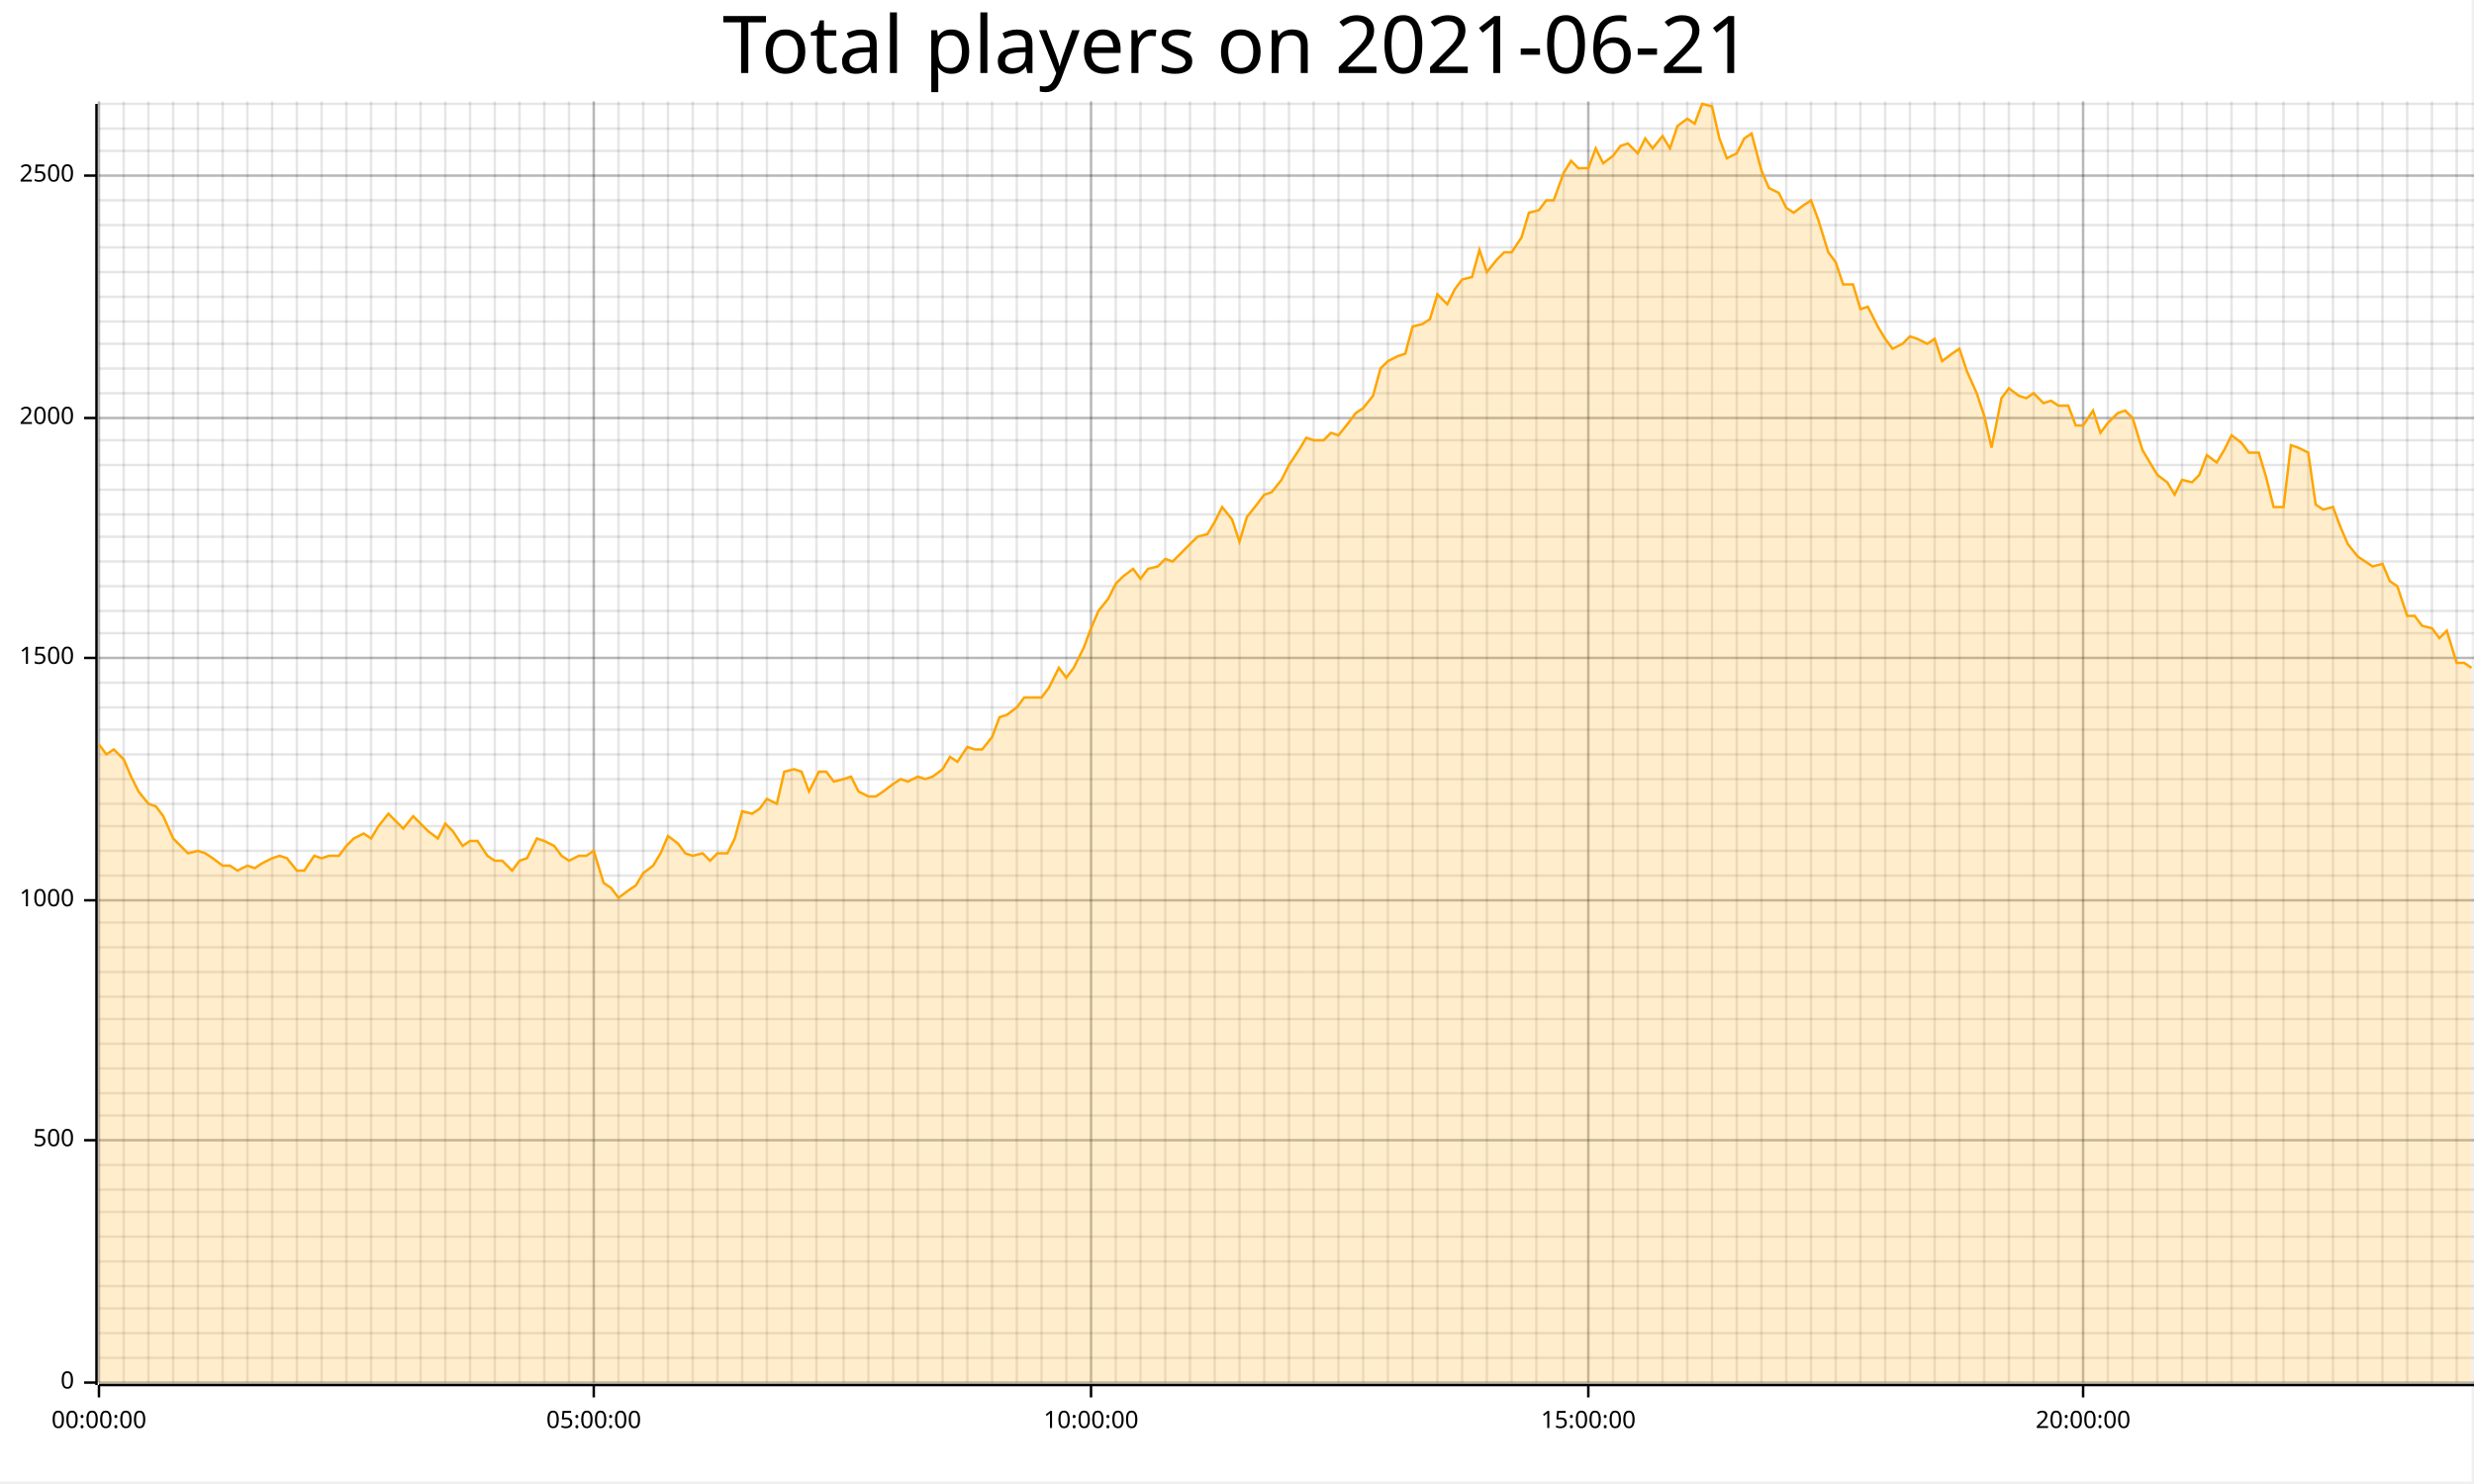
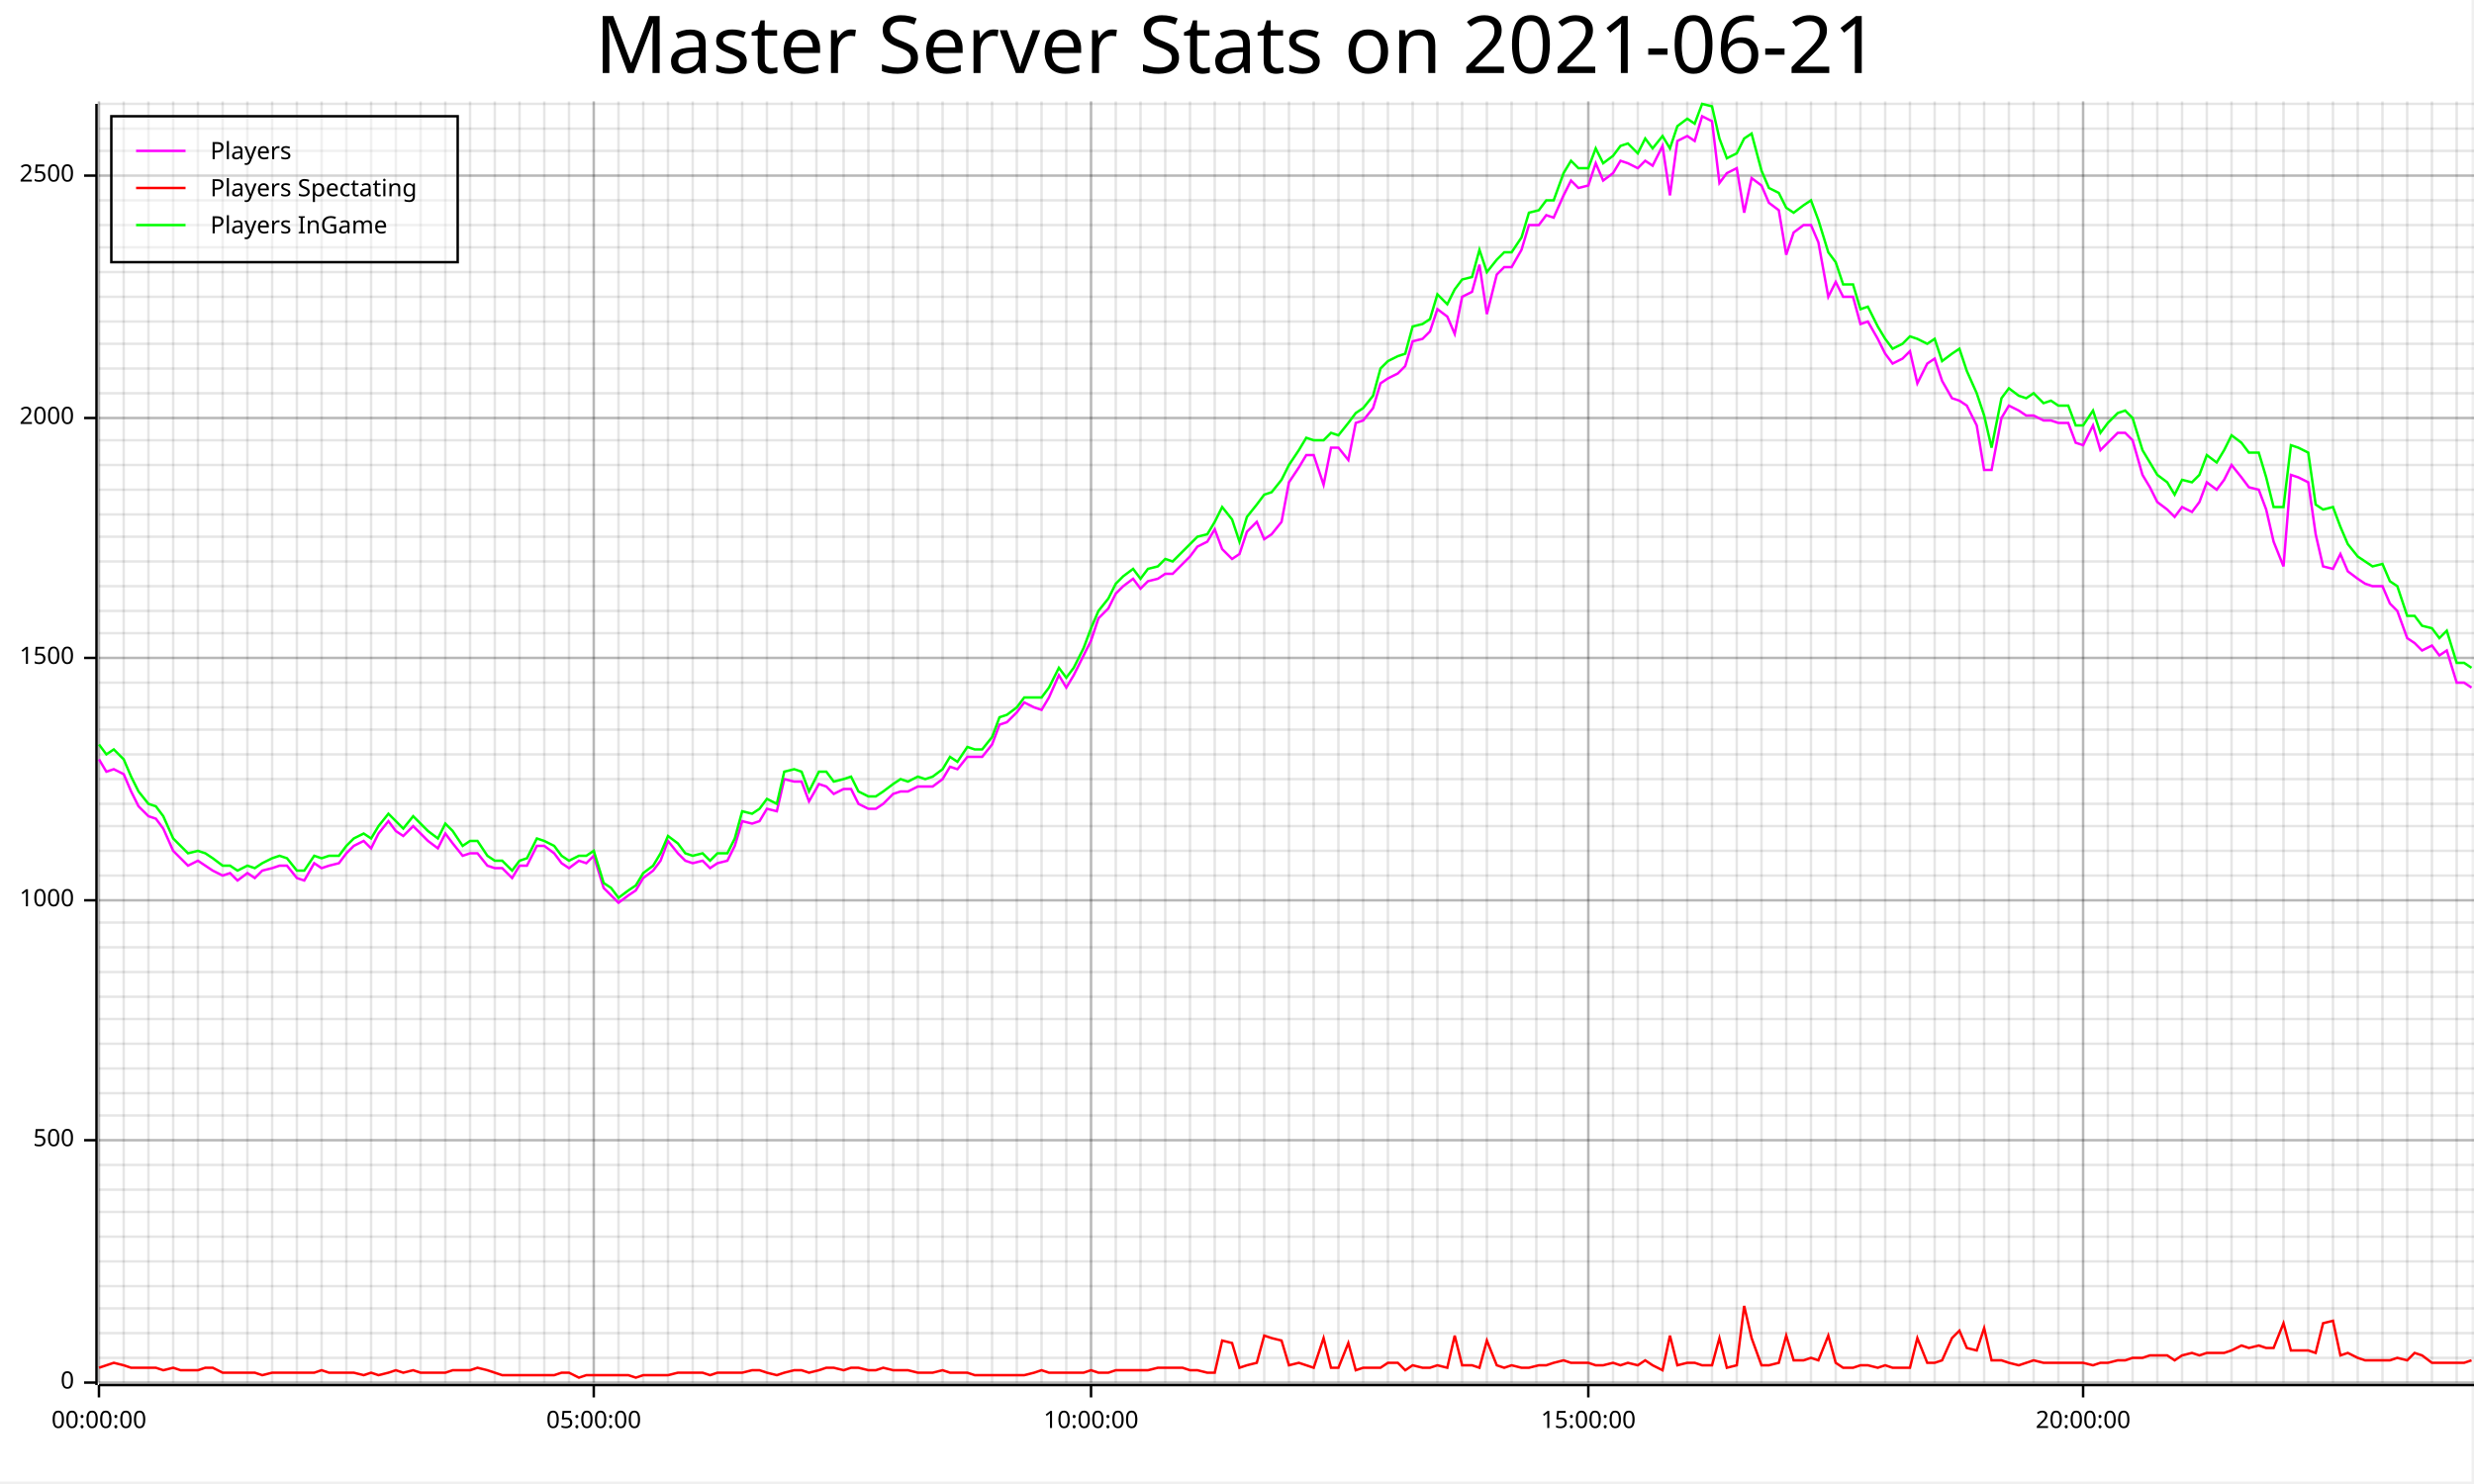
<svg xmlns="http://www.w3.org/2000/svg" width="1000" height="600" viewBox="0 0 1000 600">
  <rect x="0" y="0" width="999" height="599" opacity="1" fill="#FFFFFF" stroke="none" />
  <text x="500" y="5" dy="0.76em" text-anchor="middle" font-family="sans-serif" font-size="32.258" opacity="1" fill="#000000">
- Total players on 2021-06-21
+ Master Server Stats on 2021-06-21
</text>
  <line opacity="0.1" stroke="#000000" stroke-width="1" x1="40" y1="559" x2="40" y2="41" />
  <line opacity="0.1" stroke="#000000" stroke-width="1" x1="50" y1="559" x2="50" y2="41" />
  <line opacity="0.1" stroke="#000000" stroke-width="1" x1="60" y1="559" x2="60" y2="41" />
  <line opacity="0.1" stroke="#000000" stroke-width="1" x1="70" y1="559" x2="70" y2="41" />
  <line opacity="0.1" stroke="#000000" stroke-width="1" x1="80" y1="559" x2="80" y2="41" />
  <line opacity="0.1" stroke="#000000" stroke-width="1" x1="90" y1="559" x2="90" y2="41" />
  <line opacity="0.1" stroke="#000000" stroke-width="1" x1="100" y1="559" x2="100" y2="41" />
  <line opacity="0.1" stroke="#000000" stroke-width="1" x1="110" y1="559" x2="110" y2="41" />
  <line opacity="0.1" stroke="#000000" stroke-width="1" x1="120" y1="559" x2="120" y2="41" />
  <line opacity="0.1" stroke="#000000" stroke-width="1" x1="130" y1="559" x2="130" y2="41" />
  <line opacity="0.1" stroke="#000000" stroke-width="1" x1="140" y1="559" x2="140" y2="41" />
  <line opacity="0.1" stroke="#000000" stroke-width="1" x1="150" y1="559" x2="150" y2="41" />
  <line opacity="0.1" stroke="#000000" stroke-width="1" x1="160" y1="559" x2="160" y2="41" />
  <line opacity="0.1" stroke="#000000" stroke-width="1" x1="170" y1="559" x2="170" y2="41" />
  <line opacity="0.1" stroke="#000000" stroke-width="1" x1="180" y1="559" x2="180" y2="41" />
  <line opacity="0.1" stroke="#000000" stroke-width="1" x1="190" y1="559" x2="190" y2="41" />
  <line opacity="0.1" stroke="#000000" stroke-width="1" x1="200" y1="559" x2="200" y2="41" />
  <line opacity="0.1" stroke="#000000" stroke-width="1" x1="210" y1="559" x2="210" y2="41" />
  <line opacity="0.1" stroke="#000000" stroke-width="1" x1="220" y1="559" x2="220" y2="41" />
  <line opacity="0.1" stroke="#000000" stroke-width="1" x1="230" y1="559" x2="230" y2="41" />
  <line opacity="0.1" stroke="#000000" stroke-width="1" x1="240" y1="559" x2="240" y2="41" />
  <line opacity="0.1" stroke="#000000" stroke-width="1" x1="250" y1="559" x2="250" y2="41" />
  <line opacity="0.1" stroke="#000000" stroke-width="1" x1="260" y1="559" x2="260" y2="41" />
  <line opacity="0.1" stroke="#000000" stroke-width="1" x1="270" y1="559" x2="270" y2="41" />
  <line opacity="0.1" stroke="#000000" stroke-width="1" x1="280" y1="559" x2="280" y2="41" />
  <line opacity="0.1" stroke="#000000" stroke-width="1" x1="290" y1="559" x2="290" y2="41" />
  <line opacity="0.1" stroke="#000000" stroke-width="1" x1="300" y1="559" x2="300" y2="41" />
  <line opacity="0.1" stroke="#000000" stroke-width="1" x1="310" y1="559" x2="310" y2="41" />
  <line opacity="0.1" stroke="#000000" stroke-width="1" x1="320" y1="559" x2="320" y2="41" />
  <line opacity="0.1" stroke="#000000" stroke-width="1" x1="330" y1="559" x2="330" y2="41" />
  <line opacity="0.1" stroke="#000000" stroke-width="1" x1="341" y1="559" x2="341" y2="41" />
  <line opacity="0.1" stroke="#000000" stroke-width="1" x1="351" y1="559" x2="351" y2="41" />
  <line opacity="0.1" stroke="#000000" stroke-width="1" x1="361" y1="559" x2="361" y2="41" />
  <line opacity="0.1" stroke="#000000" stroke-width="1" x1="371" y1="559" x2="371" y2="41" />
  <line opacity="0.1" stroke="#000000" stroke-width="1" x1="381" y1="559" x2="381" y2="41" />
  <line opacity="0.1" stroke="#000000" stroke-width="1" x1="391" y1="559" x2="391" y2="41" />
  <line opacity="0.1" stroke="#000000" stroke-width="1" x1="401" y1="559" x2="401" y2="41" />
  <line opacity="0.1" stroke="#000000" stroke-width="1" x1="411" y1="559" x2="411" y2="41" />
  <line opacity="0.1" stroke="#000000" stroke-width="1" x1="421" y1="559" x2="421" y2="41" />
  <line opacity="0.1" stroke="#000000" stroke-width="1" x1="431" y1="559" x2="431" y2="41" />
  <line opacity="0.1" stroke="#000000" stroke-width="1" x1="441" y1="559" x2="441" y2="41" />
  <line opacity="0.1" stroke="#000000" stroke-width="1" x1="451" y1="559" x2="451" y2="41" />
  <line opacity="0.1" stroke="#000000" stroke-width="1" x1="461" y1="559" x2="461" y2="41" />
  <line opacity="0.1" stroke="#000000" stroke-width="1" x1="471" y1="559" x2="471" y2="41" />
  <line opacity="0.1" stroke="#000000" stroke-width="1" x1="481" y1="559" x2="481" y2="41" />
  <line opacity="0.1" stroke="#000000" stroke-width="1" x1="491" y1="559" x2="491" y2="41" />
  <line opacity="0.1" stroke="#000000" stroke-width="1" x1="501" y1="559" x2="501" y2="41" />
  <line opacity="0.1" stroke="#000000" stroke-width="1" x1="511" y1="559" x2="511" y2="41" />
  <line opacity="0.1" stroke="#000000" stroke-width="1" x1="521" y1="559" x2="521" y2="41" />
  <line opacity="0.1" stroke="#000000" stroke-width="1" x1="531" y1="559" x2="531" y2="41" />
  <line opacity="0.1" stroke="#000000" stroke-width="1" x1="541" y1="559" x2="541" y2="41" />
  <line opacity="0.1" stroke="#000000" stroke-width="1" x1="551" y1="559" x2="551" y2="41" />
  <line opacity="0.1" stroke="#000000" stroke-width="1" x1="561" y1="559" x2="561" y2="41" />
  <line opacity="0.1" stroke="#000000" stroke-width="1" x1="571" y1="559" x2="571" y2="41" />
  <line opacity="0.1" stroke="#000000" stroke-width="1" x1="581" y1="559" x2="581" y2="41" />
  <line opacity="0.1" stroke="#000000" stroke-width="1" x1="591" y1="559" x2="591" y2="41" />
  <line opacity="0.1" stroke="#000000" stroke-width="1" x1="601" y1="559" x2="601" y2="41" />
  <line opacity="0.1" stroke="#000000" stroke-width="1" x1="611" y1="559" x2="611" y2="41" />
  <line opacity="0.1" stroke="#000000" stroke-width="1" x1="621" y1="559" x2="621" y2="41" />
  <line opacity="0.1" stroke="#000000" stroke-width="1" x1="632" y1="559" x2="632" y2="41" />
  <line opacity="0.1" stroke="#000000" stroke-width="1" x1="642" y1="559" x2="642" y2="41" />
  <line opacity="0.1" stroke="#000000" stroke-width="1" x1="652" y1="559" x2="652" y2="41" />
  <line opacity="0.1" stroke="#000000" stroke-width="1" x1="662" y1="559" x2="662" y2="41" />
  <line opacity="0.1" stroke="#000000" stroke-width="1" x1="672" y1="559" x2="672" y2="41" />
  <line opacity="0.1" stroke="#000000" stroke-width="1" x1="682" y1="559" x2="682" y2="41" />
  <line opacity="0.1" stroke="#000000" stroke-width="1" x1="692" y1="559" x2="692" y2="41" />
  <line opacity="0.1" stroke="#000000" stroke-width="1" x1="702" y1="559" x2="702" y2="41" />
  <line opacity="0.1" stroke="#000000" stroke-width="1" x1="712" y1="559" x2="712" y2="41" />
  <line opacity="0.1" stroke="#000000" stroke-width="1" x1="722" y1="559" x2="722" y2="41" />
  <line opacity="0.1" stroke="#000000" stroke-width="1" x1="732" y1="559" x2="732" y2="41" />
  <line opacity="0.1" stroke="#000000" stroke-width="1" x1="742" y1="559" x2="742" y2="41" />
  <line opacity="0.1" stroke="#000000" stroke-width="1" x1="752" y1="559" x2="752" y2="41" />
  <line opacity="0.1" stroke="#000000" stroke-width="1" x1="762" y1="559" x2="762" y2="41" />
  <line opacity="0.1" stroke="#000000" stroke-width="1" x1="772" y1="559" x2="772" y2="41" />
  <line opacity="0.1" stroke="#000000" stroke-width="1" x1="782" y1="559" x2="782" y2="41" />
  <line opacity="0.1" stroke="#000000" stroke-width="1" x1="792" y1="559" x2="792" y2="41" />
  <line opacity="0.1" stroke="#000000" stroke-width="1" x1="802" y1="559" x2="802" y2="41" />
  <line opacity="0.1" stroke="#000000" stroke-width="1" x1="812" y1="559" x2="812" y2="41" />
  <line opacity="0.1" stroke="#000000" stroke-width="1" x1="822" y1="559" x2="822" y2="41" />
  <line opacity="0.1" stroke="#000000" stroke-width="1" x1="832" y1="559" x2="832" y2="41" />
  <line opacity="0.1" stroke="#000000" stroke-width="1" x1="842" y1="559" x2="842" y2="41" />
  <line opacity="0.1" stroke="#000000" stroke-width="1" x1="852" y1="559" x2="852" y2="41" />
  <line opacity="0.1" stroke="#000000" stroke-width="1" x1="862" y1="559" x2="862" y2="41" />
  <line opacity="0.1" stroke="#000000" stroke-width="1" x1="872" y1="559" x2="872" y2="41" />
  <line opacity="0.1" stroke="#000000" stroke-width="1" x1="882" y1="559" x2="882" y2="41" />
  <line opacity="0.1" stroke="#000000" stroke-width="1" x1="892" y1="559" x2="892" y2="41" />
  <line opacity="0.1" stroke="#000000" stroke-width="1" x1="902" y1="559" x2="902" y2="41" />
  <line opacity="0.1" stroke="#000000" stroke-width="1" x1="912" y1="559" x2="912" y2="41" />
  <line opacity="0.1" stroke="#000000" stroke-width="1" x1="923" y1="559" x2="923" y2="41" />
  <line opacity="0.1" stroke="#000000" stroke-width="1" x1="933" y1="559" x2="933" y2="41" />
  <line opacity="0.1" stroke="#000000" stroke-width="1" x1="943" y1="559" x2="943" y2="41" />
  <line opacity="0.1" stroke="#000000" stroke-width="1" x1="953" y1="559" x2="953" y2="41" />
  <line opacity="0.1" stroke="#000000" stroke-width="1" x1="963" y1="559" x2="963" y2="41" />
  <line opacity="0.1" stroke="#000000" stroke-width="1" x1="973" y1="559" x2="973" y2="41" />
  <line opacity="0.1" stroke="#000000" stroke-width="1" x1="983" y1="559" x2="983" y2="41" />
  <line opacity="0.1" stroke="#000000" stroke-width="1" x1="993" y1="559" x2="993" y2="41" />
  <line opacity="0.1" stroke="#000000" stroke-width="1" x1="40" y1="559" x2="1000" y2="559" />
  <line opacity="0.1" stroke="#000000" stroke-width="1" x1="40" y1="549" x2="1000" y2="549" />
  <line opacity="0.1" stroke="#000000" stroke-width="1" x1="40" y1="539" x2="1000" y2="539" />
  <line opacity="0.1" stroke="#000000" stroke-width="1" x1="40" y1="529" x2="1000" y2="529" />
  <line opacity="0.1" stroke="#000000" stroke-width="1" x1="40" y1="520" x2="1000" y2="520" />
  <line opacity="0.1" stroke="#000000" stroke-width="1" x1="40" y1="510" x2="1000" y2="510" />
  <line opacity="0.1" stroke="#000000" stroke-width="1" x1="40" y1="500" x2="1000" y2="500" />
  <line opacity="0.1" stroke="#000000" stroke-width="1" x1="40" y1="490" x2="1000" y2="490" />
  <line opacity="0.1" stroke="#000000" stroke-width="1" x1="40" y1="481" x2="1000" y2="481" />
  <line opacity="0.1" stroke="#000000" stroke-width="1" x1="40" y1="471" x2="1000" y2="471" />
  <line opacity="0.1" stroke="#000000" stroke-width="1" x1="40" y1="461" x2="1000" y2="461" />
  <line opacity="0.1" stroke="#000000" stroke-width="1" x1="40" y1="451" x2="1000" y2="451" />
  <line opacity="0.1" stroke="#000000" stroke-width="1" x1="40" y1="442" x2="1000" y2="442" />
  <line opacity="0.1" stroke="#000000" stroke-width="1" x1="40" y1="432" x2="1000" y2="432" />
  <line opacity="0.1" stroke="#000000" stroke-width="1" x1="40" y1="422" x2="1000" y2="422" />
  <line opacity="0.1" stroke="#000000" stroke-width="1" x1="40" y1="412" x2="1000" y2="412" />
  <line opacity="0.1" stroke="#000000" stroke-width="1" x1="40" y1="403" x2="1000" y2="403" />
  <line opacity="0.1" stroke="#000000" stroke-width="1" x1="40" y1="393" x2="1000" y2="393" />
  <line opacity="0.1" stroke="#000000" stroke-width="1" x1="40" y1="383" x2="1000" y2="383" />
  <line opacity="0.1" stroke="#000000" stroke-width="1" x1="40" y1="373" x2="1000" y2="373" />
  <line opacity="0.1" stroke="#000000" stroke-width="1" x1="40" y1="364" x2="1000" y2="364" />
  <line opacity="0.1" stroke="#000000" stroke-width="1" x1="40" y1="354" x2="1000" y2="354" />
  <line opacity="0.1" stroke="#000000" stroke-width="1" x1="40" y1="344" x2="1000" y2="344" />
  <line opacity="0.1" stroke="#000000" stroke-width="1" x1="40" y1="334" x2="1000" y2="334" />
  <line opacity="0.1" stroke="#000000" stroke-width="1" x1="40" y1="325" x2="1000" y2="325" />
  <line opacity="0.1" stroke="#000000" stroke-width="1" x1="40" y1="315" x2="1000" y2="315" />
  <line opacity="0.1" stroke="#000000" stroke-width="1" x1="40" y1="305" x2="1000" y2="305" />
  <line opacity="0.1" stroke="#000000" stroke-width="1" x1="40" y1="295" x2="1000" y2="295" />
  <line opacity="0.1" stroke="#000000" stroke-width="1" x1="40" y1="286" x2="1000" y2="286" />
  <line opacity="0.1" stroke="#000000" stroke-width="1" x1="40" y1="276" x2="1000" y2="276" />
  <line opacity="0.1" stroke="#000000" stroke-width="1" x1="40" y1="266" x2="1000" y2="266" />
  <line opacity="0.1" stroke="#000000" stroke-width="1" x1="40" y1="256" x2="1000" y2="256" />
  <line opacity="0.1" stroke="#000000" stroke-width="1" x1="40" y1="247" x2="1000" y2="247" />
  <line opacity="0.1" stroke="#000000" stroke-width="1" x1="40" y1="237" x2="1000" y2="237" />
  <line opacity="0.1" stroke="#000000" stroke-width="1" x1="40" y1="227" x2="1000" y2="227" />
  <line opacity="0.1" stroke="#000000" stroke-width="1" x1="40" y1="217" x2="1000" y2="217" />
  <line opacity="0.1" stroke="#000000" stroke-width="1" x1="40" y1="208" x2="1000" y2="208" />
  <line opacity="0.1" stroke="#000000" stroke-width="1" x1="40" y1="198" x2="1000" y2="198" />
  <line opacity="0.1" stroke="#000000" stroke-width="1" x1="40" y1="188" x2="1000" y2="188" />
  <line opacity="0.1" stroke="#000000" stroke-width="1" x1="40" y1="178" x2="1000" y2="178" />
  <line opacity="0.1" stroke="#000000" stroke-width="1" x1="40" y1="169" x2="1000" y2="169" />
  <line opacity="0.1" stroke="#000000" stroke-width="1" x1="40" y1="159" x2="1000" y2="159" />
  <line opacity="0.1" stroke="#000000" stroke-width="1" x1="40" y1="149" x2="1000" y2="149" />
  <line opacity="0.1" stroke="#000000" stroke-width="1" x1="40" y1="139" x2="1000" y2="139" />
  <line opacity="0.1" stroke="#000000" stroke-width="1" x1="40" y1="130" x2="1000" y2="130" />
  <line opacity="0.1" stroke="#000000" stroke-width="1" x1="40" y1="120" x2="1000" y2="120" />
  <line opacity="0.1" stroke="#000000" stroke-width="1" x1="40" y1="110" x2="1000" y2="110" />
  <line opacity="0.1" stroke="#000000" stroke-width="1" x1="40" y1="100" x2="1000" y2="100" />
  <line opacity="0.1" stroke="#000000" stroke-width="1" x1="40" y1="91" x2="1000" y2="91" />
  <line opacity="0.1" stroke="#000000" stroke-width="1" x1="40" y1="81" x2="1000" y2="81" />
  <line opacity="0.1" stroke="#000000" stroke-width="1" x1="40" y1="71" x2="1000" y2="71" />
  <line opacity="0.1" stroke="#000000" stroke-width="1" x1="40" y1="61" x2="1000" y2="61" />
  <line opacity="0.1" stroke="#000000" stroke-width="1" x1="40" y1="52" x2="1000" y2="52" />
  <line opacity="0.1" stroke="#000000" stroke-width="1" x1="40" y1="42" x2="1000" y2="42" />
  <line opacity="0.2" stroke="#000000" stroke-width="1" x1="40" y1="559" x2="40" y2="41" />
  <line opacity="0.2" stroke="#000000" stroke-width="1" x1="240" y1="559" x2="240" y2="41" />
  <line opacity="0.2" stroke="#000000" stroke-width="1" x1="441" y1="559" x2="441" y2="41" />
  <line opacity="0.2" stroke="#000000" stroke-width="1" x1="642" y1="559" x2="642" y2="41" />
  <line opacity="0.2" stroke="#000000" stroke-width="1" x1="842" y1="559" x2="842" y2="41" />
  <line opacity="0.2" stroke="#000000" stroke-width="1" x1="40" y1="559" x2="1000" y2="559" />
  <line opacity="0.2" stroke="#000000" stroke-width="1" x1="40" y1="461" x2="1000" y2="461" />
  <line opacity="0.2" stroke="#000000" stroke-width="1" x1="40" y1="364" x2="1000" y2="364" />
  <line opacity="0.2" stroke="#000000" stroke-width="1" x1="40" y1="266" x2="1000" y2="266" />
  <line opacity="0.2" stroke="#000000" stroke-width="1" x1="40" y1="169" x2="1000" y2="169" />
  <line opacity="0.2" stroke="#000000" stroke-width="1" x1="40" y1="71" x2="1000" y2="71" />
  <polyline fill="none" opacity="1" stroke="#000000" stroke-width="1" points="39,42 39,560 " />
  <text x="30" y="559" dy="0.5ex" text-anchor="end" font-family="sans-serif" font-size="9.677" opacity="1" fill="#000000">
0
</text>
  <polyline fill="none" opacity="1" stroke="#000000" stroke-width="1" points="34,559 39,559 " />
  <text x="30" y="461" dy="0.5ex" text-anchor="end" font-family="sans-serif" font-size="9.677" opacity="1" fill="#000000">
500
</text>
  <polyline fill="none" opacity="1" stroke="#000000" stroke-width="1" points="34,461 39,461 " />
  <text x="30" y="364" dy="0.5ex" text-anchor="end" font-family="sans-serif" font-size="9.677" opacity="1" fill="#000000">
1000
</text>
  <polyline fill="none" opacity="1" stroke="#000000" stroke-width="1" points="34,364 39,364 " />
  <text x="30" y="266" dy="0.5ex" text-anchor="end" font-family="sans-serif" font-size="9.677" opacity="1" fill="#000000">
1500
</text>
  <polyline fill="none" opacity="1" stroke="#000000" stroke-width="1" points="34,266 39,266 " />
  <text x="30" y="169" dy="0.5ex" text-anchor="end" font-family="sans-serif" font-size="9.677" opacity="1" fill="#000000">
2000
</text>
  <polyline fill="none" opacity="1" stroke="#000000" stroke-width="1" points="34,169 39,169 " />
  <text x="30" y="71" dy="0.5ex" text-anchor="end" font-family="sans-serif" font-size="9.677" opacity="1" fill="#000000">
2500
</text>
  <polyline fill="none" opacity="1" stroke="#000000" stroke-width="1" points="34,71 39,71 " />
  <polyline fill="none" opacity="1" stroke="#000000" stroke-width="1" points="40,560 1000,560 " />
  <text x="40" y="570" dy="0.76em" text-anchor="middle" font-family="sans-serif" font-size="9.677" opacity="1" fill="#000000">
00:00:00
</text>
  <polyline fill="none" opacity="1" stroke="#000000" stroke-width="1" points="40,560 40,565 " />
  <text x="240" y="570" dy="0.76em" text-anchor="middle" font-family="sans-serif" font-size="9.677" opacity="1" fill="#000000">
05:00:00
</text>
  <polyline fill="none" opacity="1" stroke="#000000" stroke-width="1" points="240,560 240,565 " />
  <text x="441" y="570" dy="0.76em" text-anchor="middle" font-family="sans-serif" font-size="9.677" opacity="1" fill="#000000">
10:00:00
</text>
  <polyline fill="none" opacity="1" stroke="#000000" stroke-width="1" points="441,560 441,565 " />
  <text x="642" y="570" dy="0.76em" text-anchor="middle" font-family="sans-serif" font-size="9.677" opacity="1" fill="#000000">
15:00:00
</text>
  <polyline fill="none" opacity="1" stroke="#000000" stroke-width="1" points="642,560 642,565 " />
  <text x="842" y="570" dy="0.76em" text-anchor="middle" font-family="sans-serif" font-size="9.677" opacity="1" fill="#000000">
20:00:00
</text>
  <polyline fill="none" opacity="1" stroke="#000000" stroke-width="1" points="842,560 842,565 " />
-   <polygon opacity="0.2" fill="#FFA500" points="40,301 43,305 46,303 50,307 53,314 56,320 60,325 63,326 66,330 70,339 73,342 76,345 80,344 83,345 86,347 90,350 93,350 96,352 100,350 103,351 106,349 110,347 113,346 116,347 120,352 123,352 127,346 130,347 133,346 137,346 140,342 143,339 147,337 150,339 153,334 157,329 160,332 163,335 167,330 170,333 173,336 177,339 180,333 183,336 187,342 190,340 193,340 197,346 200,348 203,348 207,352 210,348 213,347 217,339 220,340 224,342 227,346 230,348 234,346 237,346 240,344 244,357 247,359 250,363 254,360 257,358 260,353 264,350 267,345 270,338 274,341 277,345 280,346 284,345 287,348 290,345 294,345 297,339 300,328 304,329 307,327 310,323 314,325 317,312 321,311 324,312 327,320 331,312 334,312 337,316 341,315 344,314 347,320 351,322 354,322 357,320 361,317 364,315 367,316 371,314 374,315 377,314 381,311 384,306 387,308 391,302 394,303 397,303 401,298 404,290 407,289 411,286 414,282 418,282 421,282 424,278 428,270 431,274 434,270 438,262 441,254 444,247 448,242 451,236 454,233 458,230 461,234 464,230 468,229 471,226 474,227 478,223 481,220 484,217 488,216 491,211 494,205 498,210 501,219 504,209 508,204 511,200 514,199 518,194 521,188 525,182 528,177 531,178 535,178 538,175 541,176 545,171 548,167 551,165 555,160 558,149 561,146 565,144 568,143 571,132 575,131 578,129 581,119 585,123 588,117 591,113 595,112 598,101 601,110 605,105 608,102 611,102 615,96 618,86 622,85 625,81 628,81 632,70 635,65 638,68 642,68 645,60 648,66 652,63 655,59 658,58 662,62 665,56 668,60 672,55 675,60 678,51 682,48 685,50 688,42 692,43 695,56 698,64 702,62 705,56 708,54 712,69 715,76 719,78 722,84 725,86 729,83 732,81 735,89 739,102 742,106 745,115 749,115 752,125 755,124 759,132 762,137 765,141 769,139 772,136 775,137 779,139 782,137 785,146 789,143 792,141 795,150 799,159 802,168 805,181 809,161 812,157 816,160 819,161 822,159 826,163 829,162 832,164 836,164 839,172 842,172 846,166 849,175 852,171 856,167 859,166 862,169 866,182 869,187 872,192 876,195 879,200 882,194 886,195 889,192 892,184 896,187 899,182 902,176 906,179 909,183 913,183 916,193 919,205 923,205 926,180 929,181 933,183 936,204 939,206 943,205 946,213 949,220 953,225 956,227 959,229 963,228 966,235 969,237 973,249 976,249 979,253 983,254 986,258 989,255 993,268 996,268 999,270 999,559 40,559 " />
-   <polyline fill="none" opacity="1" stroke="#FFA500" stroke-width="1" points="40,301 43,305 46,303 50,307 53,314 56,320 60,325 63,326 66,330 70,339 73,342 76,345 80,344 83,345 86,347 90,350 93,350 96,352 100,350 103,351 106,349 110,347 113,346 116,347 120,352 123,352 127,346 130,347 133,346 137,346 140,342 143,339 147,337 150,339 153,334 157,329 160,332 163,335 167,330 170,333 173,336 177,339 180,333 183,336 187,342 190,340 193,340 197,346 200,348 203,348 207,352 210,348 213,347 217,339 220,340 224,342 227,346 230,348 234,346 237,346 240,344 244,357 247,359 250,363 254,360 257,358 260,353 264,350 267,345 270,338 274,341 277,345 280,346 284,345 287,348 290,345 294,345 297,339 300,328 304,329 307,327 310,323 314,325 317,312 321,311 324,312 327,320 331,312 334,312 337,316 341,315 344,314 347,320 351,322 354,322 357,320 361,317 364,315 367,316 371,314 374,315 377,314 381,311 384,306 387,308 391,302 394,303 397,303 401,298 404,290 407,289 411,286 414,282 418,282 421,282 424,278 428,270 431,274 434,270 438,262 441,254 444,247 448,242 451,236 454,233 458,230 461,234 464,230 468,229 471,226 474,227 478,223 481,220 484,217 488,216 491,211 494,205 498,210 501,219 504,209 508,204 511,200 514,199 518,194 521,188 525,182 528,177 531,178 535,178 538,175 541,176 545,171 548,167 551,165 555,160 558,149 561,146 565,144 568,143 571,132 575,131 578,129 581,119 585,123 588,117 591,113 595,112 598,101 601,110 605,105 608,102 611,102 615,96 618,86 622,85 625,81 628,81 632,70 635,65 638,68 642,68 645,60 648,66 652,63 655,59 658,58 662,62 665,56 668,60 672,55 675,60 678,51 682,48 685,50 688,42 692,43 695,56 698,64 702,62 705,56 708,54 712,69 715,76 719,78 722,84 725,86 729,83 732,81 735,89 739,102 742,106 745,115 749,115 752,125 755,124 759,132 762,137 765,141 769,139 772,136 775,137 779,139 782,137 785,146 789,143 792,141 795,150 799,159 802,168 805,181 809,161 812,157 816,160 819,161 822,159 826,163 829,162 832,164 836,164 839,172 842,172 846,166 849,175 852,171 856,167 859,166 862,169 866,182 869,187 872,192 876,195 879,200 882,194 886,195 889,192 892,184 896,187 899,182 902,176 906,179 909,183 913,183 916,193 919,205 923,205 926,180 929,181 933,183 936,204 939,206 943,205 946,213 949,220 953,225 956,227 959,229 963,228 966,235 969,237 973,249 976,249 979,253 983,254 986,258 989,255 993,268 996,268 999,270 " />
+   <polyline fill="none" opacity="1" stroke="#FF00FF" stroke-width="1" points="40,307 43,312 46,311 50,313 53,320 56,326 60,330 63,331 66,335 70,344 73,347 76,350 80,348 83,350 86,352 90,354 93,353 96,356 100,353 103,355 106,352 110,351 113,350 116,350 120,355 123,356 127,349 130,351 133,350 137,349 140,345 143,342 147,340 150,343 153,337 157,332 160,336 163,338 167,334 170,337 173,340 177,343 180,337 183,341 187,346 190,345 193,345 197,350 200,351 203,351 207,355 210,350 213,350 217,342 220,342 224,345 227,349 230,351 234,348 237,349 240,346 244,359 247,362 250,365 254,362 257,360 260,355 264,352 267,348 270,340 274,345 277,348 280,349 284,348 287,351 290,349 294,348 297,342 300,332 304,333 307,332 310,327 314,328 317,315 321,316 324,316 327,324 331,317 334,318 337,321 341,319 344,319 347,325 351,327 354,327 357,325 361,321 364,320 367,320 371,318 374,318 377,318 381,315 384,310 387,311 391,306 394,306 397,306 401,301 404,293 407,292 411,288 414,284 418,286 421,287 424,282 428,273 431,278 434,273 438,265 441,259 444,250 448,246 451,240 454,237 458,234 461,238 464,235 468,234 471,232 474,232 478,228 481,225 484,221 488,219 491,214 494,222 498,226 501,224 504,215 508,211 511,218 514,216 518,211 521,195 525,189 528,184 531,184 535,196 538,181 541,181 545,186 548,171 551,170 555,165 558,155 561,153 565,151 568,148 571,138 575,137 578,134 581,125 585,128 588,135 591,120 595,118 598,107 601,127 605,111 608,108 611,108 615,101 618,91 622,91 625,87 628,88 632,79 635,73 638,76 642,75 645,66 648,73 652,70 655,65 658,66 662,68 665,65 668,67 672,59 675,79 678,57 682,55 685,57 688,47 692,49 695,74 698,70 702,68 705,86 708,72 712,75 715,82 719,85 722,103 725,94 729,91 732,91 735,98 739,120 742,114 745,120 749,120 752,131 755,130 759,137 762,143 765,147 769,145 772,142 775,155 779,147 782,145 785,154 789,161 792,162 795,164 799,172 802,190 805,190 809,169 812,164 816,166 819,168 822,168 826,170 829,170 832,171 836,171 839,179 842,180 846,172 849,182 852,179 856,175 859,175 862,178 866,192 869,197 872,203 876,206 879,209 882,205 886,207 889,203 892,195 896,198 899,194 902,188 906,193 909,197 913,198 916,206 919,219 923,229 926,192 929,193 933,195 936,216 939,229 943,230 946,224 949,231 953,234 956,236 959,237 963,237 966,244 969,247 973,258 976,260 979,263 983,261 986,265 989,263 993,276 996,276 999,278 " />
+   <polyline fill="none" opacity="1" stroke="#FF0000" stroke-width="1" points="40,553 43,552 46,551 50,552 53,553 56,553 60,553 63,553 66,554 70,553 73,554 76,554 80,554 83,553 86,553 90,555 93,555 96,555 100,555 103,555 106,556 110,555 113,555 116,555 120,555 123,555 127,555 130,554 133,555 137,555 140,555 143,555 147,556 150,555 153,556 157,555 160,554 163,555 167,554 170,555 173,555 177,555 180,555 183,554 187,554 190,554 193,553 197,554 200,555 203,556 207,556 210,556 213,556 217,556 220,556 224,556 227,555 230,555 234,557 237,556 240,556 244,556 247,556 250,556 254,556 257,557 260,556 264,556 267,556 270,556 274,555 277,555 280,555 284,555 287,556 290,555 294,555 297,555 300,555 304,554 307,554 310,555 314,556 317,555 321,554 324,554 327,555 331,554 334,553 337,553 341,554 344,553 347,553 351,554 354,554 357,553 361,554 364,554 367,554 371,555 374,555 377,555 381,554 384,555 387,555 391,555 394,556 397,556 401,556 404,556 407,556 411,556 414,556 418,555 421,554 424,555 428,555 431,555 434,555 438,555 441,554 444,555 448,555 451,554 454,554 458,554 461,554 464,554 468,553 471,553 474,553 478,553 481,554 484,554 488,555 491,555 494,542 498,543 501,553 504,552 508,551 511,540 514,541 518,542 521,552 525,551 528,552 531,553 535,541 538,553 541,553 545,543 548,554 551,553 555,553 558,553 561,551 565,551 568,554 571,552 575,553 578,553 581,552 585,553 588,540 591,552 595,552 598,553 601,542 605,552 608,553 611,552 615,553 618,553 622,552 625,552 628,551 632,550 635,551 638,551 642,551 645,552 648,552 652,551 655,552 658,551 662,552 665,550 668,552 672,554 675,540 678,552 682,551 685,551 688,552 692,552 695,541 698,553 702,552 705,528 708,541 712,552 715,552 719,551 722,540 725,550 729,550 732,549 735,550 739,540 742,551 745,553 749,553 752,552 755,552 759,553 762,552 765,553 769,553 772,553 775,541 779,551 782,551 785,550 789,541 792,538 795,545 799,546 802,537 805,550 809,550 812,551 816,552 819,551 822,550 826,551 829,551 832,551 836,551 839,551 842,551 846,552 849,551 852,551 856,550 859,550 862,549 866,549 869,548 872,548 876,548 879,550 882,548 886,547 889,548 892,547 896,547 899,547 902,546 906,544 909,545 913,544 916,545 919,545 923,535 926,546 929,546 933,546 936,547 939,535 943,534 946,548 949,547 953,549 956,550 959,550 963,550 966,550 969,549 973,550 976,547 979,548 983,551 986,551 989,551 993,551 996,551 999,550 " />
+   <polyline fill="none" opacity="1" stroke="#00FF00" stroke-width="1" points="40,301 43,305 46,303 50,307 53,314 56,320 60,325 63,326 66,330 70,339 73,342 76,345 80,344 83,345 86,347 90,350 93,350 96,352 100,350 103,351 106,349 110,347 113,346 116,347 120,352 123,352 127,346 130,347 133,346 137,346 140,342 143,339 147,337 150,339 153,334 157,329 160,332 163,335 167,330 170,333 173,336 177,339 180,333 183,336 187,342 190,340 193,340 197,346 200,348 203,348 207,352 210,348 213,347 217,339 220,340 224,342 227,346 230,348 234,346 237,346 240,344 244,357 247,359 250,363 254,360 257,358 260,353 264,350 267,345 270,338 274,341 277,345 280,346 284,345 287,348 290,345 294,345 297,339 300,328 304,329 307,327 310,323 314,325 317,312 321,311 324,312 327,320 331,312 334,312 337,316 341,315 344,314 347,320 351,322 354,322 357,320 361,317 364,315 367,316 371,314 374,315 377,314 381,311 384,306 387,308 391,302 394,303 397,303 401,298 404,290 407,289 411,286 414,282 418,282 421,282 424,278 428,270 431,274 434,270 438,262 441,254 444,247 448,242 451,236 454,233 458,230 461,234 464,230 468,229 471,226 474,227 478,223 481,220 484,217 488,216 491,211 494,205 498,210 501,219 504,209 508,204 511,200 514,199 518,194 521,188 525,182 528,177 531,178 535,178 538,175 541,176 545,171 548,167 551,165 555,160 558,149 561,146 565,144 568,143 571,132 575,131 578,129 581,119 585,123 588,117 591,113 595,112 598,101 601,110 605,105 608,102 611,102 615,96 618,86 622,85 625,81 628,81 632,70 635,65 638,68 642,68 645,60 648,66 652,63 655,59 658,58 662,62 665,56 668,60 672,55 675,60 678,51 682,48 685,50 688,42 692,43 695,56 698,64 702,62 705,56 708,54 712,69 715,76 719,78 722,84 725,86 729,83 732,81 735,89 739,102 742,106 745,115 749,115 752,125 755,124 759,132 762,137 765,141 769,139 772,136 775,137 779,139 782,137 785,146 789,143 792,141 795,150 799,159 802,168 805,181 809,161 812,157 816,160 819,161 822,159 826,163 829,162 832,164 836,164 839,172 842,172 846,166 849,175 852,171 856,167 859,166 862,169 866,182 869,187 872,192 876,195 879,200 882,194 886,195 889,192 892,184 896,187 899,182 902,176 906,179 909,183 913,183 916,193 919,205 923,205 926,180 929,181 933,183 936,204 939,206 943,205 946,213 949,220 953,225 956,227 959,229 963,228 966,235 969,237 973,249 976,249 979,253 983,254 986,258 989,255 993,268 996,268 999,270 " />
+   <rect x="45" y="47" width="140" height="59" opacity="0.4" fill="#FFFFFF" stroke="none" />
+   <rect x="45" y="47" width="140" height="59" opacity="1" fill="none" stroke="#000000" />
+   <text x="85" y="57" dy="0.76em" text-anchor="start" font-family="sans-serif" font-size="9.677" opacity="1" fill="#000000">
+ Players
+ </text>
+   <text x="85" y="72" dy="0.76em" text-anchor="start" font-family="sans-serif" font-size="9.677" opacity="1" fill="#000000">
+ Players Spectating
+ </text>
+   <text x="85" y="87" dy="0.76em" text-anchor="start" font-family="sans-serif" font-size="9.677" opacity="1" fill="#000000">
+ Players InGame
+ </text>
+   <polyline fill="none" opacity="1" stroke="#FF00FF" stroke-width="1" points="55,61 75,61 " />
+   <polyline fill="none" opacity="1" stroke="#FF0000" stroke-width="1" points="55,76 75,76 " />
+   <polyline fill="none" opacity="1" stroke="#00FF00" stroke-width="1" points="55,91 75,91 " />
</svg>
